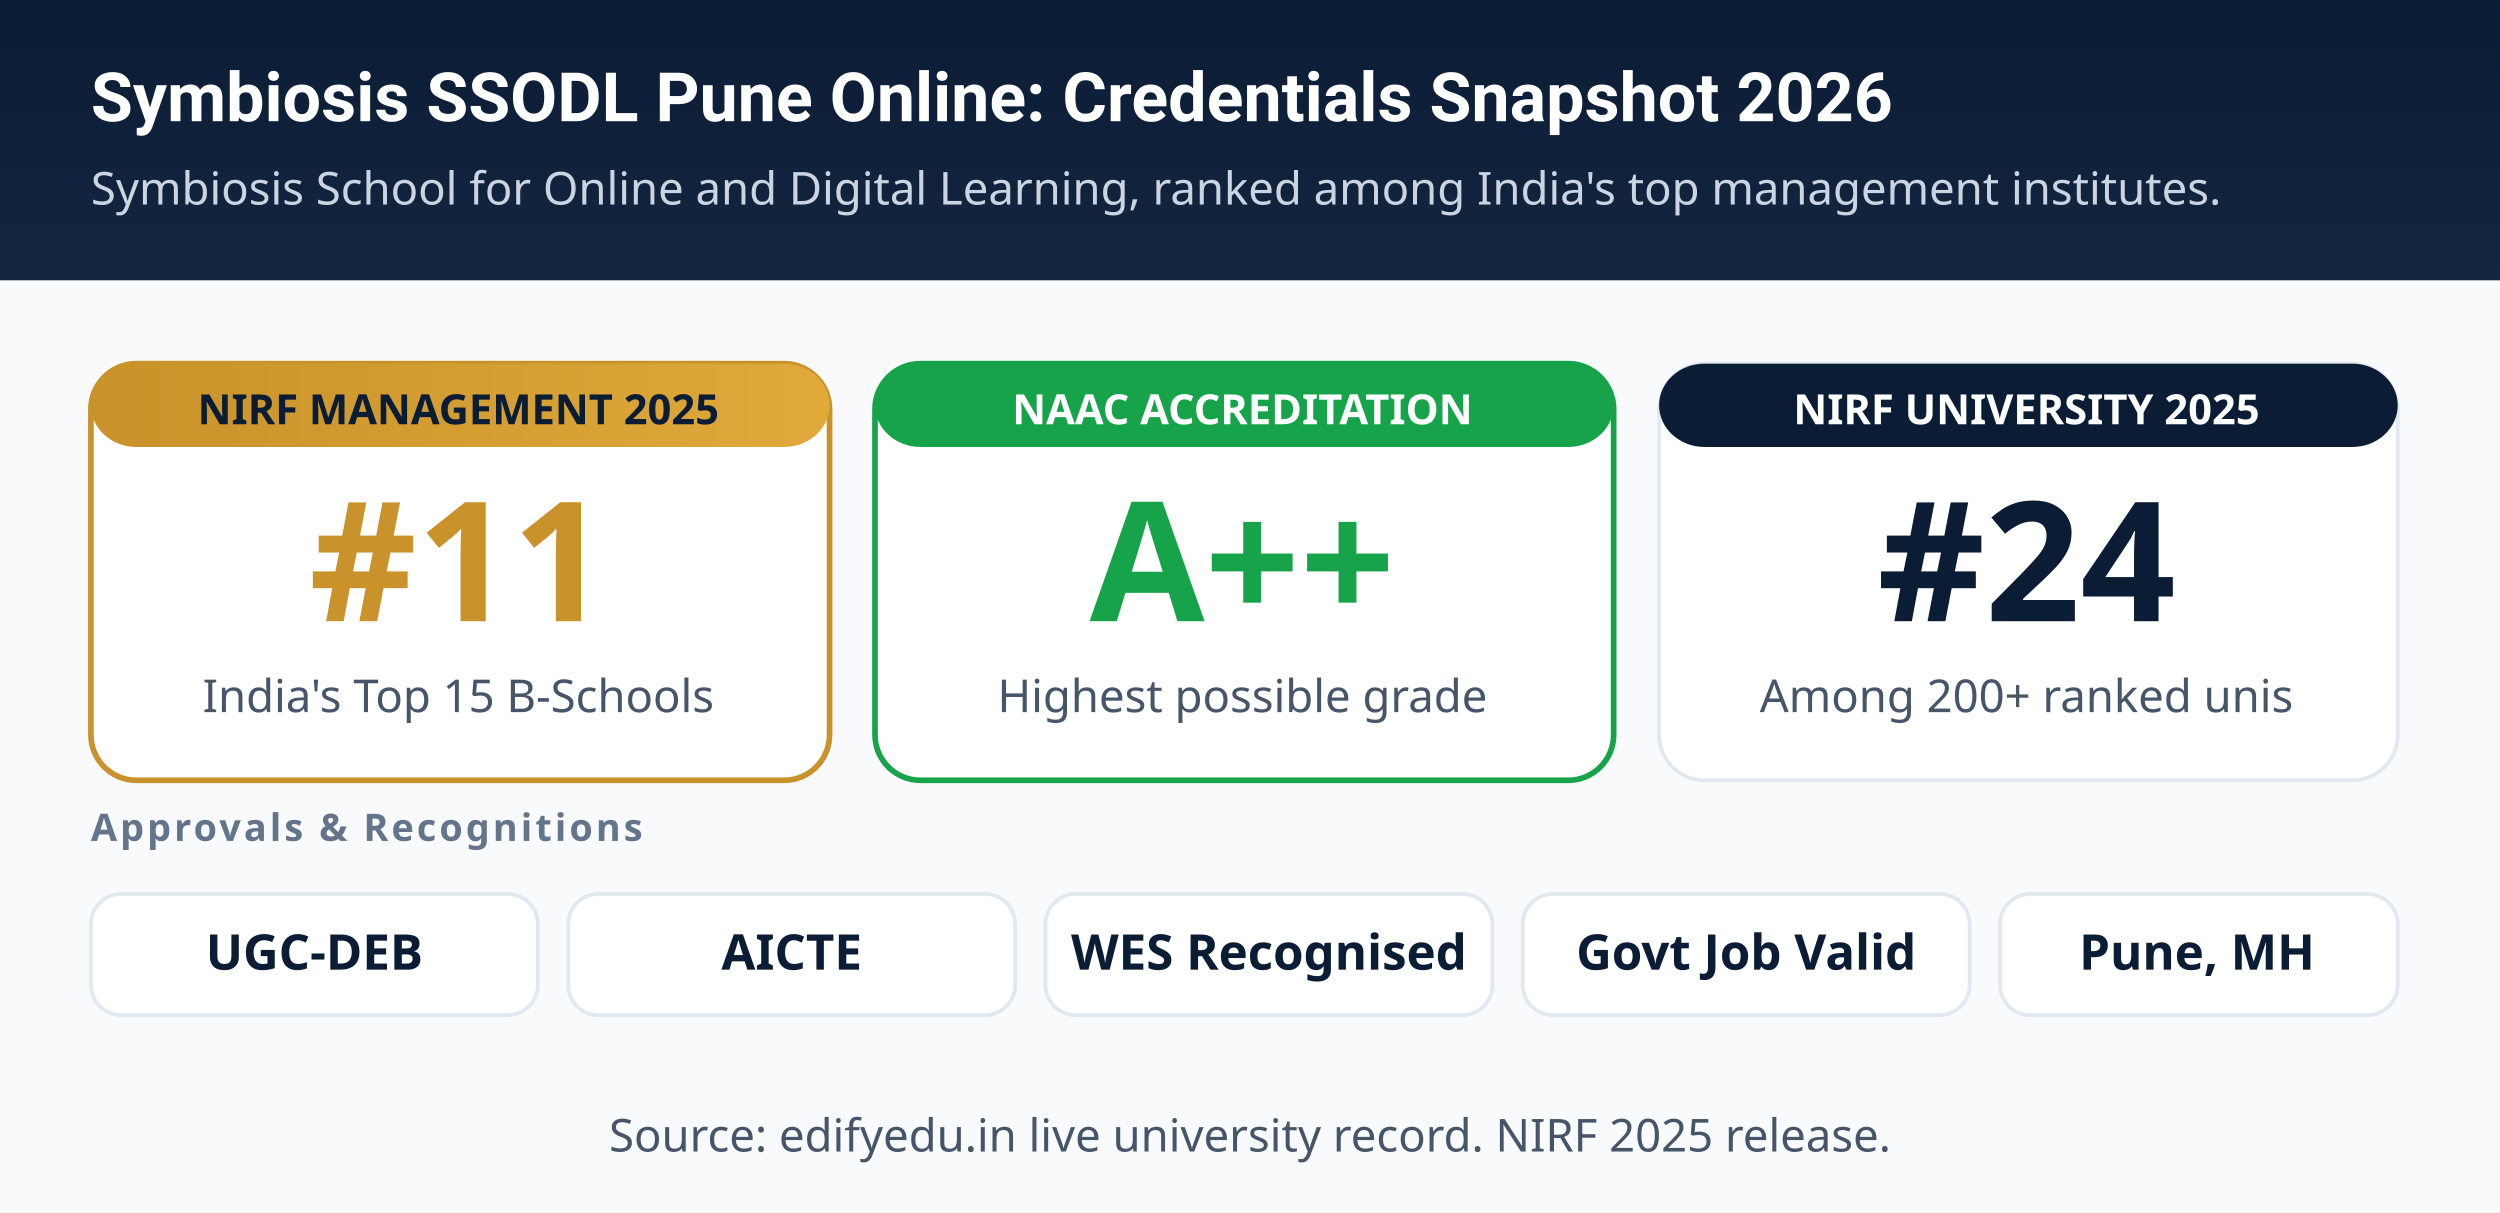
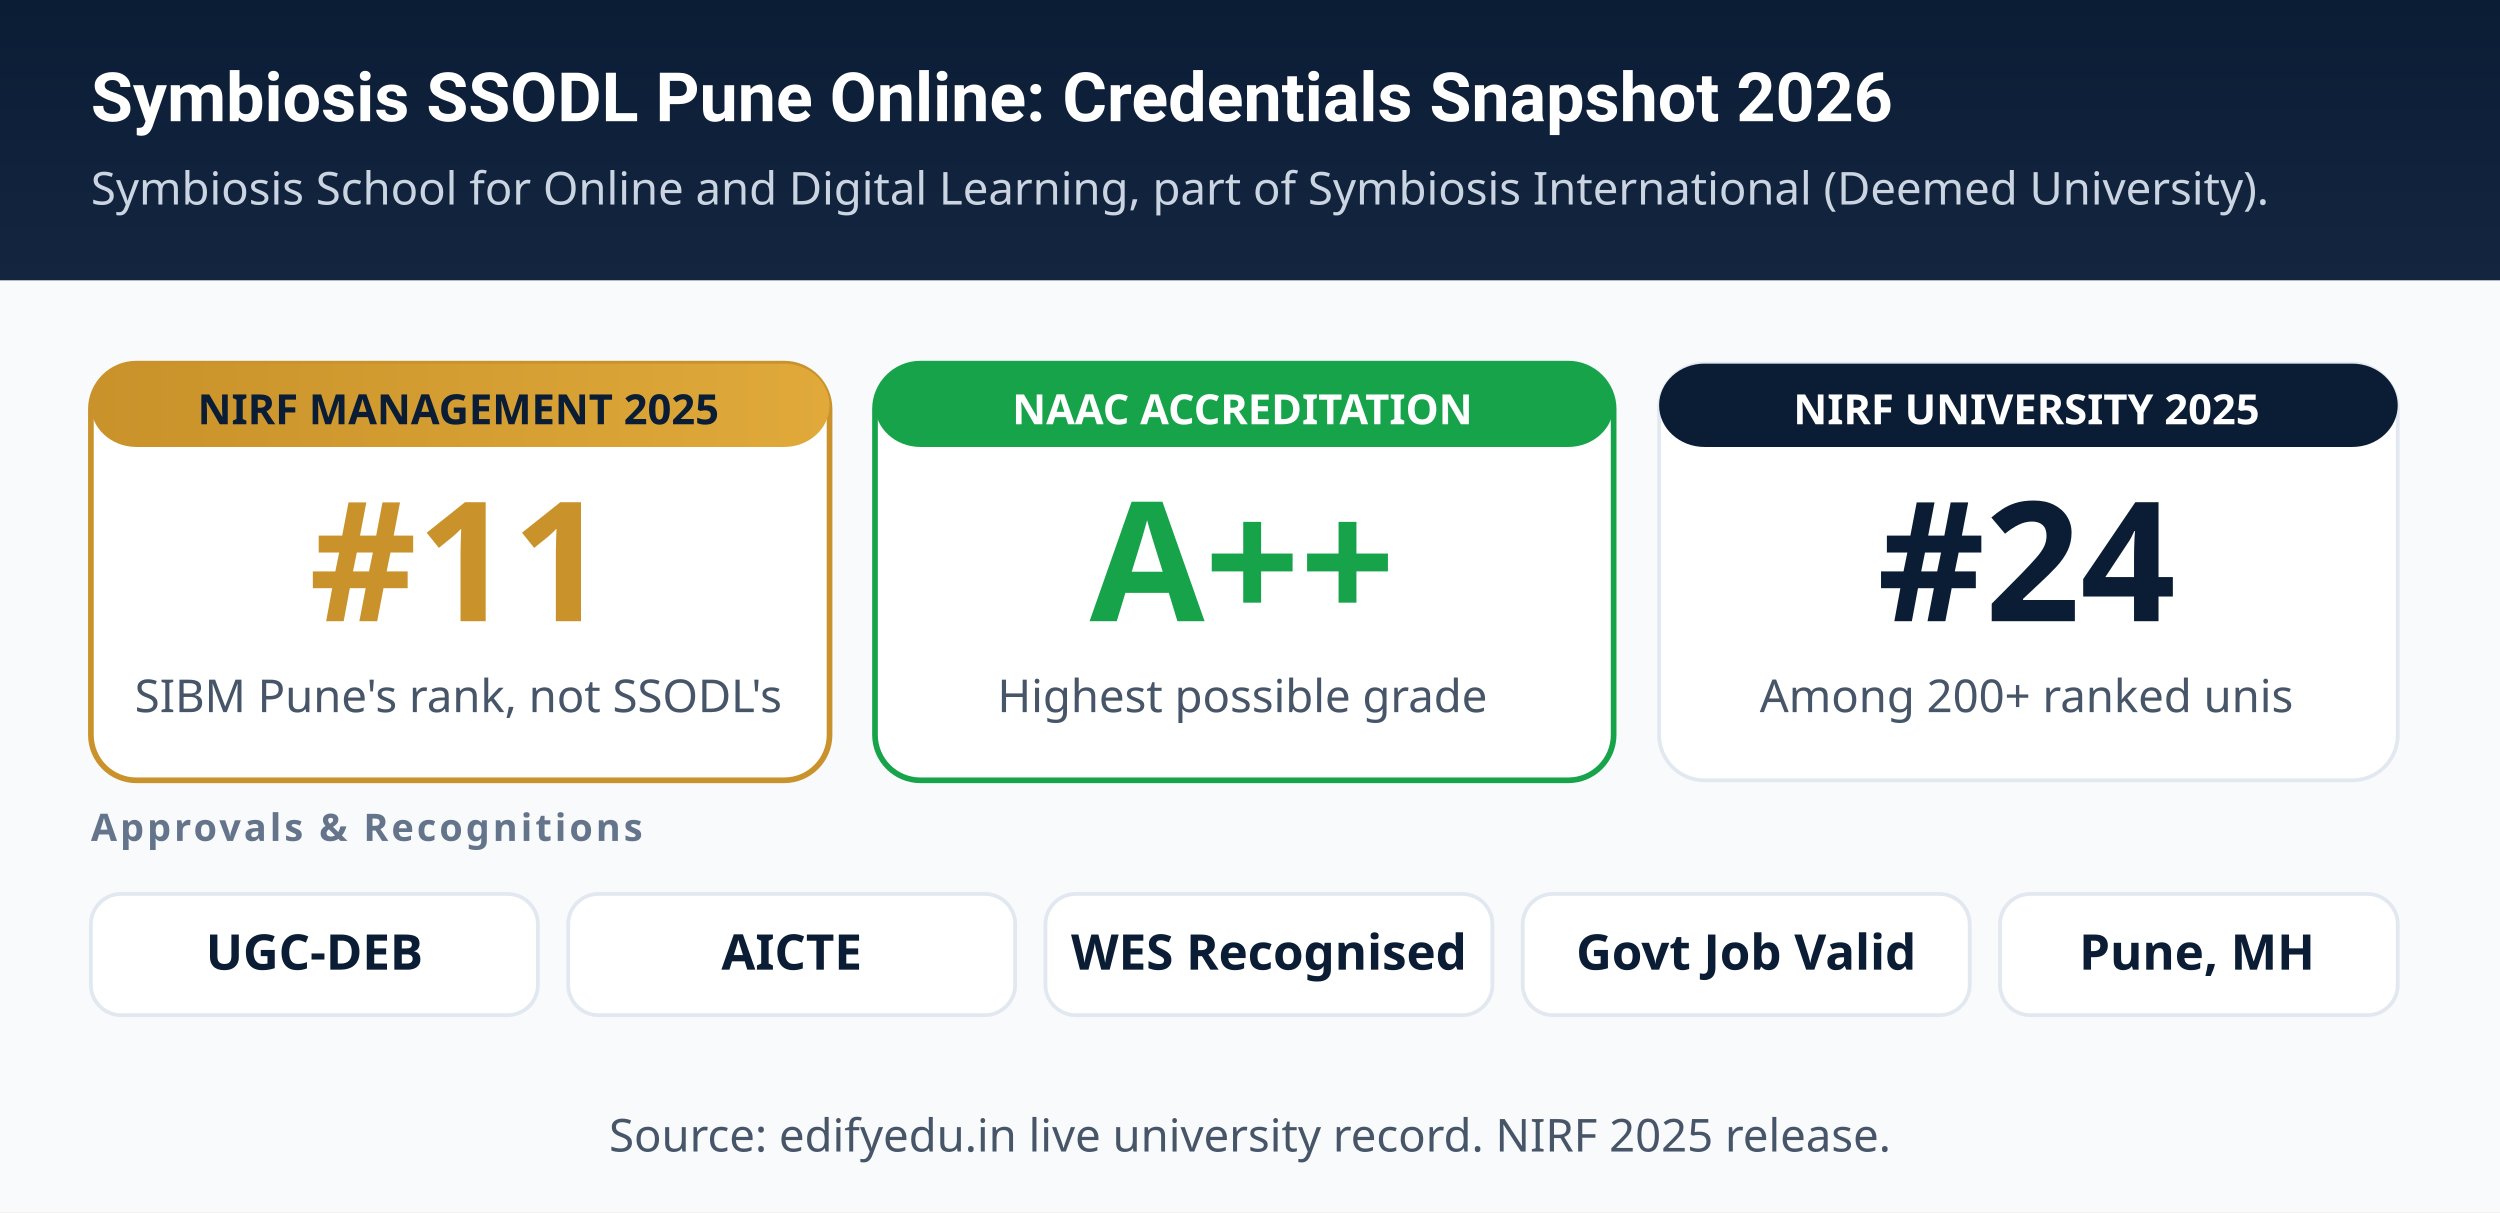
- <svg xmlns="http://www.w3.org/2000/svg" viewBox="0 0 660 320" width="660" height="320" role="img" aria-label="Symbiosis SSODL Pune Online credentials snapshot 2026: NIRF Management rank 11, NIRF University rank 24, NAAC A++, UGC-DEB approved, AICTE approved, WES recognised, located in Pune Maharashtra.">
+ <svg xmlns="http://www.w3.org/2000/svg" viewBox="0 0 660 320" width="660" height="320" role="img" aria-label="Symbiosis SSODL Pune Online credentials snapshot 2026: NIRF University rank 24 (Symbiosis International), NIRF Management rank 11 held by SIBM Pune not SSODL, NAAC A++, UGC-DEB approved, AICTE approved, WES recognised, located in Pune Maharashtra.">
  <defs>
    <linearGradient id="sym-navy" x1="0" y1="0" x2="0" y2="1">
      <stop offset="0%" stop-color="#0B1D35" />
      <stop offset="100%" stop-color="#142540" />
    </linearGradient>
    <linearGradient id="sym-amber" x1="0" y1="0" x2="1" y2="0">
      <stop offset="0%" stop-color="#c9922a" />
      <stop offset="100%" stop-color="#e0a93a" />
    </linearGradient>
    <style>
      .h { font: 700 18px system-ui, -apple-system, Segoe UI, Roboto, sans-serif; fill: #ffffff; }
      .sub { font: 400 12px system-ui, sans-serif; fill: #cbd5e1; }
      .num-mega { font: 800 36px system-ui, sans-serif; fill: #0B1D35; }
      .num-rank { font: 800 28px system-ui, sans-serif; fill: #c9922a; }
      .lbl { font: 700 10px system-ui, sans-serif; fill: #64748b; text-transform: uppercase; letter-spacing: 0.08em; }
      .meta { font: 500 12px system-ui, sans-serif; fill: #475569; }
      .pill { font: 700 11px system-ui, sans-serif; fill: #ffffff; }
      .badge-text { font: 700 13px system-ui, sans-serif; fill: #0B1D35; }
    </style>
  </defs>
  <rect width="660" height="320" fill="#f8fafc" />
  <rect width="660" height="74" fill="url(#sym-navy)" />
  <text x="24" y="32" class="h">Symbiosis SSODL Pune Online: Credentials Snapshot 2026</text>
-   <text x="24" y="54" class="sub">Symbiosis School for Online and Digital Learning, ranked among India's top management institutes.</text>
+   <text x="24" y="54" class="sub">Symbiosis School for Online and Digital Learning, part of Symbiosis International (Deemed University).</text>
  <g transform="translate(24, 96)">
    <rect x="0" y="0" width="195" height="110" rx="12" fill="#ffffff" stroke="#c9922a" stroke-width="1.5" />
    <rect x="0" y="0" width="195" height="22" rx="12" fill="url(#sym-amber)" />
    <text x="97" y="16" text-anchor="middle" class="pill" style="fill:#0B1D35;">NIRF MANAGEMENT 2025</text>
    <text x="97" y="68" text-anchor="middle" class="num-rank" style="font-size:44px;">#11</text>
-     <text x="97" y="92" text-anchor="middle" class="meta">India's Top 15 B-Schools</text>
+     <text x="97" y="92" text-anchor="middle" class="meta">SIBM Pune's rank, not SSODL's</text>
    <rect x="207" y="0" width="195" height="110" rx="12" fill="#ffffff" stroke="#16a34a" stroke-width="1.5" />
    <rect x="207" y="0" width="195" height="22" rx="12" fill="#16a34a" />
    <text x="304" y="16" text-anchor="middle" class="pill">NAAC ACCREDITATION</text>
    <text x="304" y="68" text-anchor="middle" class="num-mega" style="font-size:44px; fill:#16a34a;">A++</text>
    <text x="304" y="92" text-anchor="middle" class="meta">Highest possible grade</text>
    <rect x="414" y="0" width="195" height="110" rx="12" fill="#ffffff" stroke="#e2e8f0" />
    <rect x="414" y="0" width="195" height="22" rx="12" fill="#0B1D35" />
    <text x="511" y="16" text-anchor="middle" class="pill">NIRF UNIVERSITY 2025</text>
    <text x="511" y="68" text-anchor="middle" class="num-rank" style="fill:#0B1D35; font-size:44px;">#24</text>
    <text x="511" y="92" text-anchor="middle" class="meta">Among 200+ ranked unis</text>
  </g>
  <g transform="translate(24, 222)">
    <text x="0" y="0" class="lbl">Approvals &amp; Recognitions</text>
    <g transform="translate(0, 14)">
      <rect x="0" y="0" width="118" height="32" rx="8" fill="#ffffff" stroke="#e2e8f0" />
      <text x="59" y="20" text-anchor="middle" class="badge-text">UGC-DEB</text>
      <rect x="126" y="0" width="118" height="32" rx="8" fill="#ffffff" stroke="#e2e8f0" />
      <text x="185" y="20" text-anchor="middle" class="badge-text">AICTE</text>
      <rect x="252" y="0" width="118" height="32" rx="8" fill="#ffffff" stroke="#e2e8f0" />
      <text x="311" y="20" text-anchor="middle" class="badge-text">WES Recognised</text>
      <rect x="378" y="0" width="118" height="32" rx="8" fill="#ffffff" stroke="#e2e8f0" />
      <text x="437" y="20" text-anchor="middle" class="badge-text">Govt Job Valid</text>
      <rect x="504" y="0" width="105" height="32" rx="8" fill="#ffffff" stroke="#e2e8f0" />
      <text x="556" y="20" text-anchor="middle" class="badge-text">Pune, MH</text>
    </g>
  </g>
  <text x="330" y="304" text-anchor="middle" class="meta">Source: edifyedu.in live university record. NIRF 2025 release.</text>
</svg>
